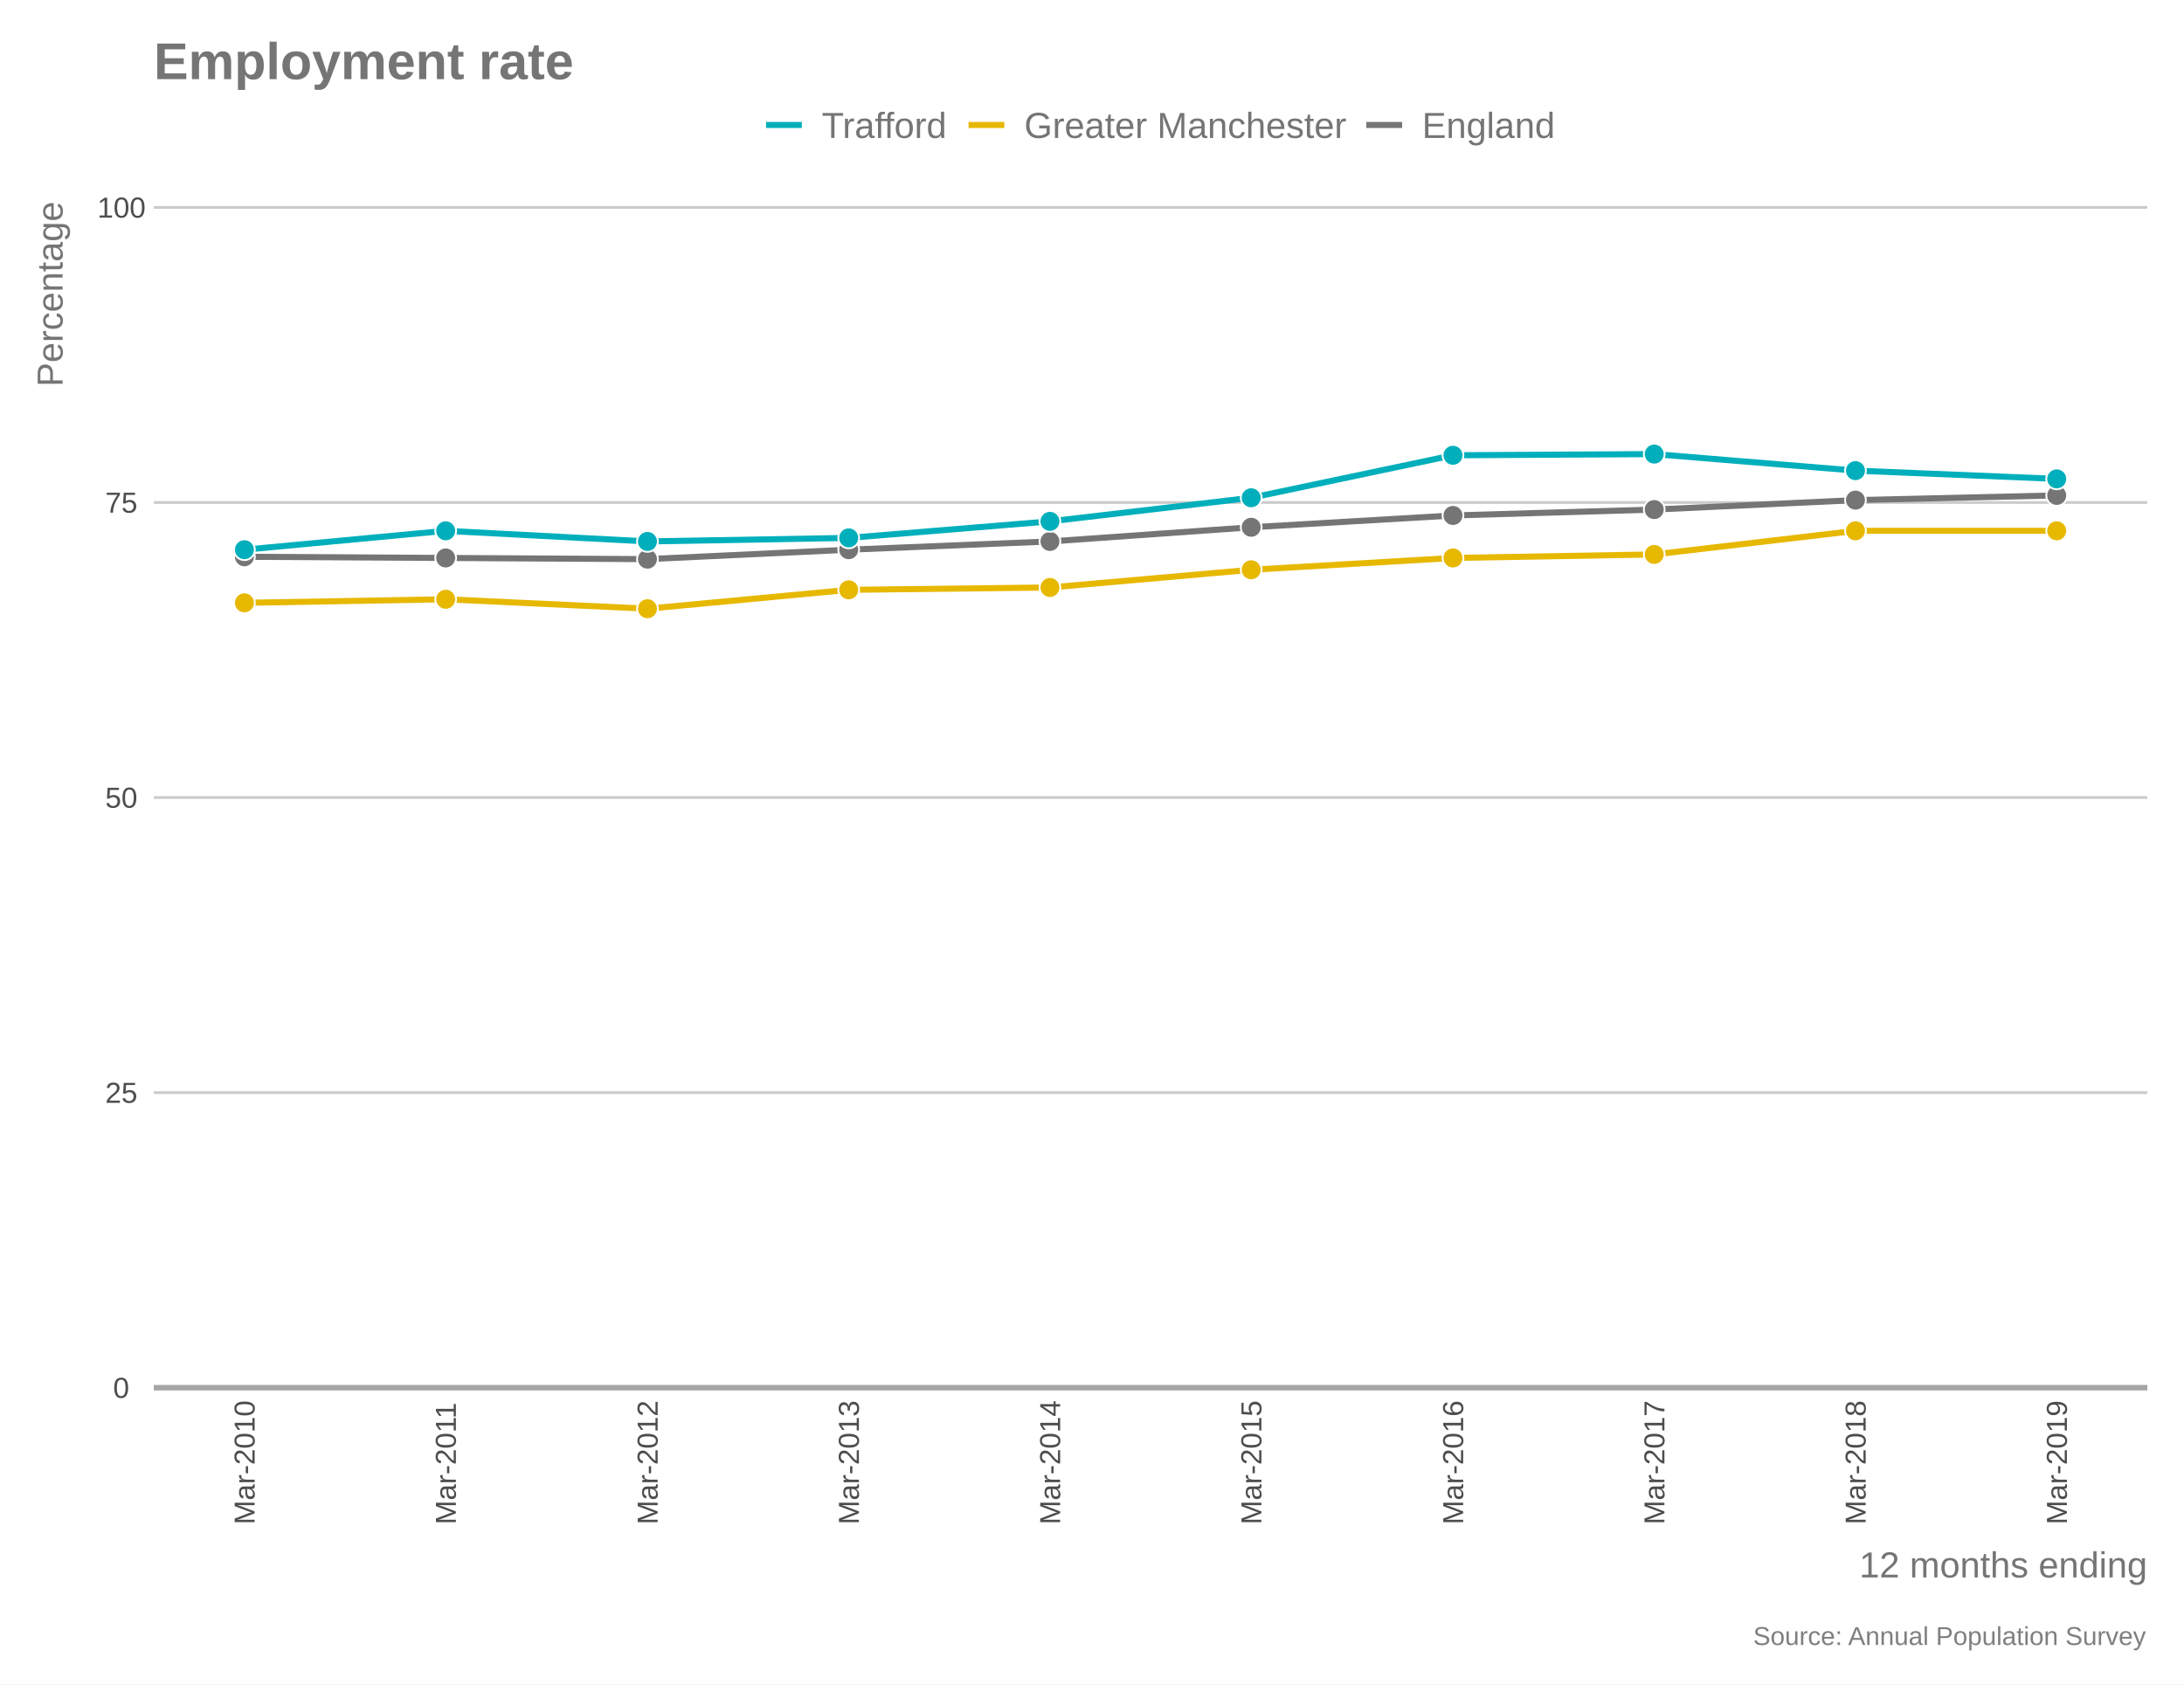
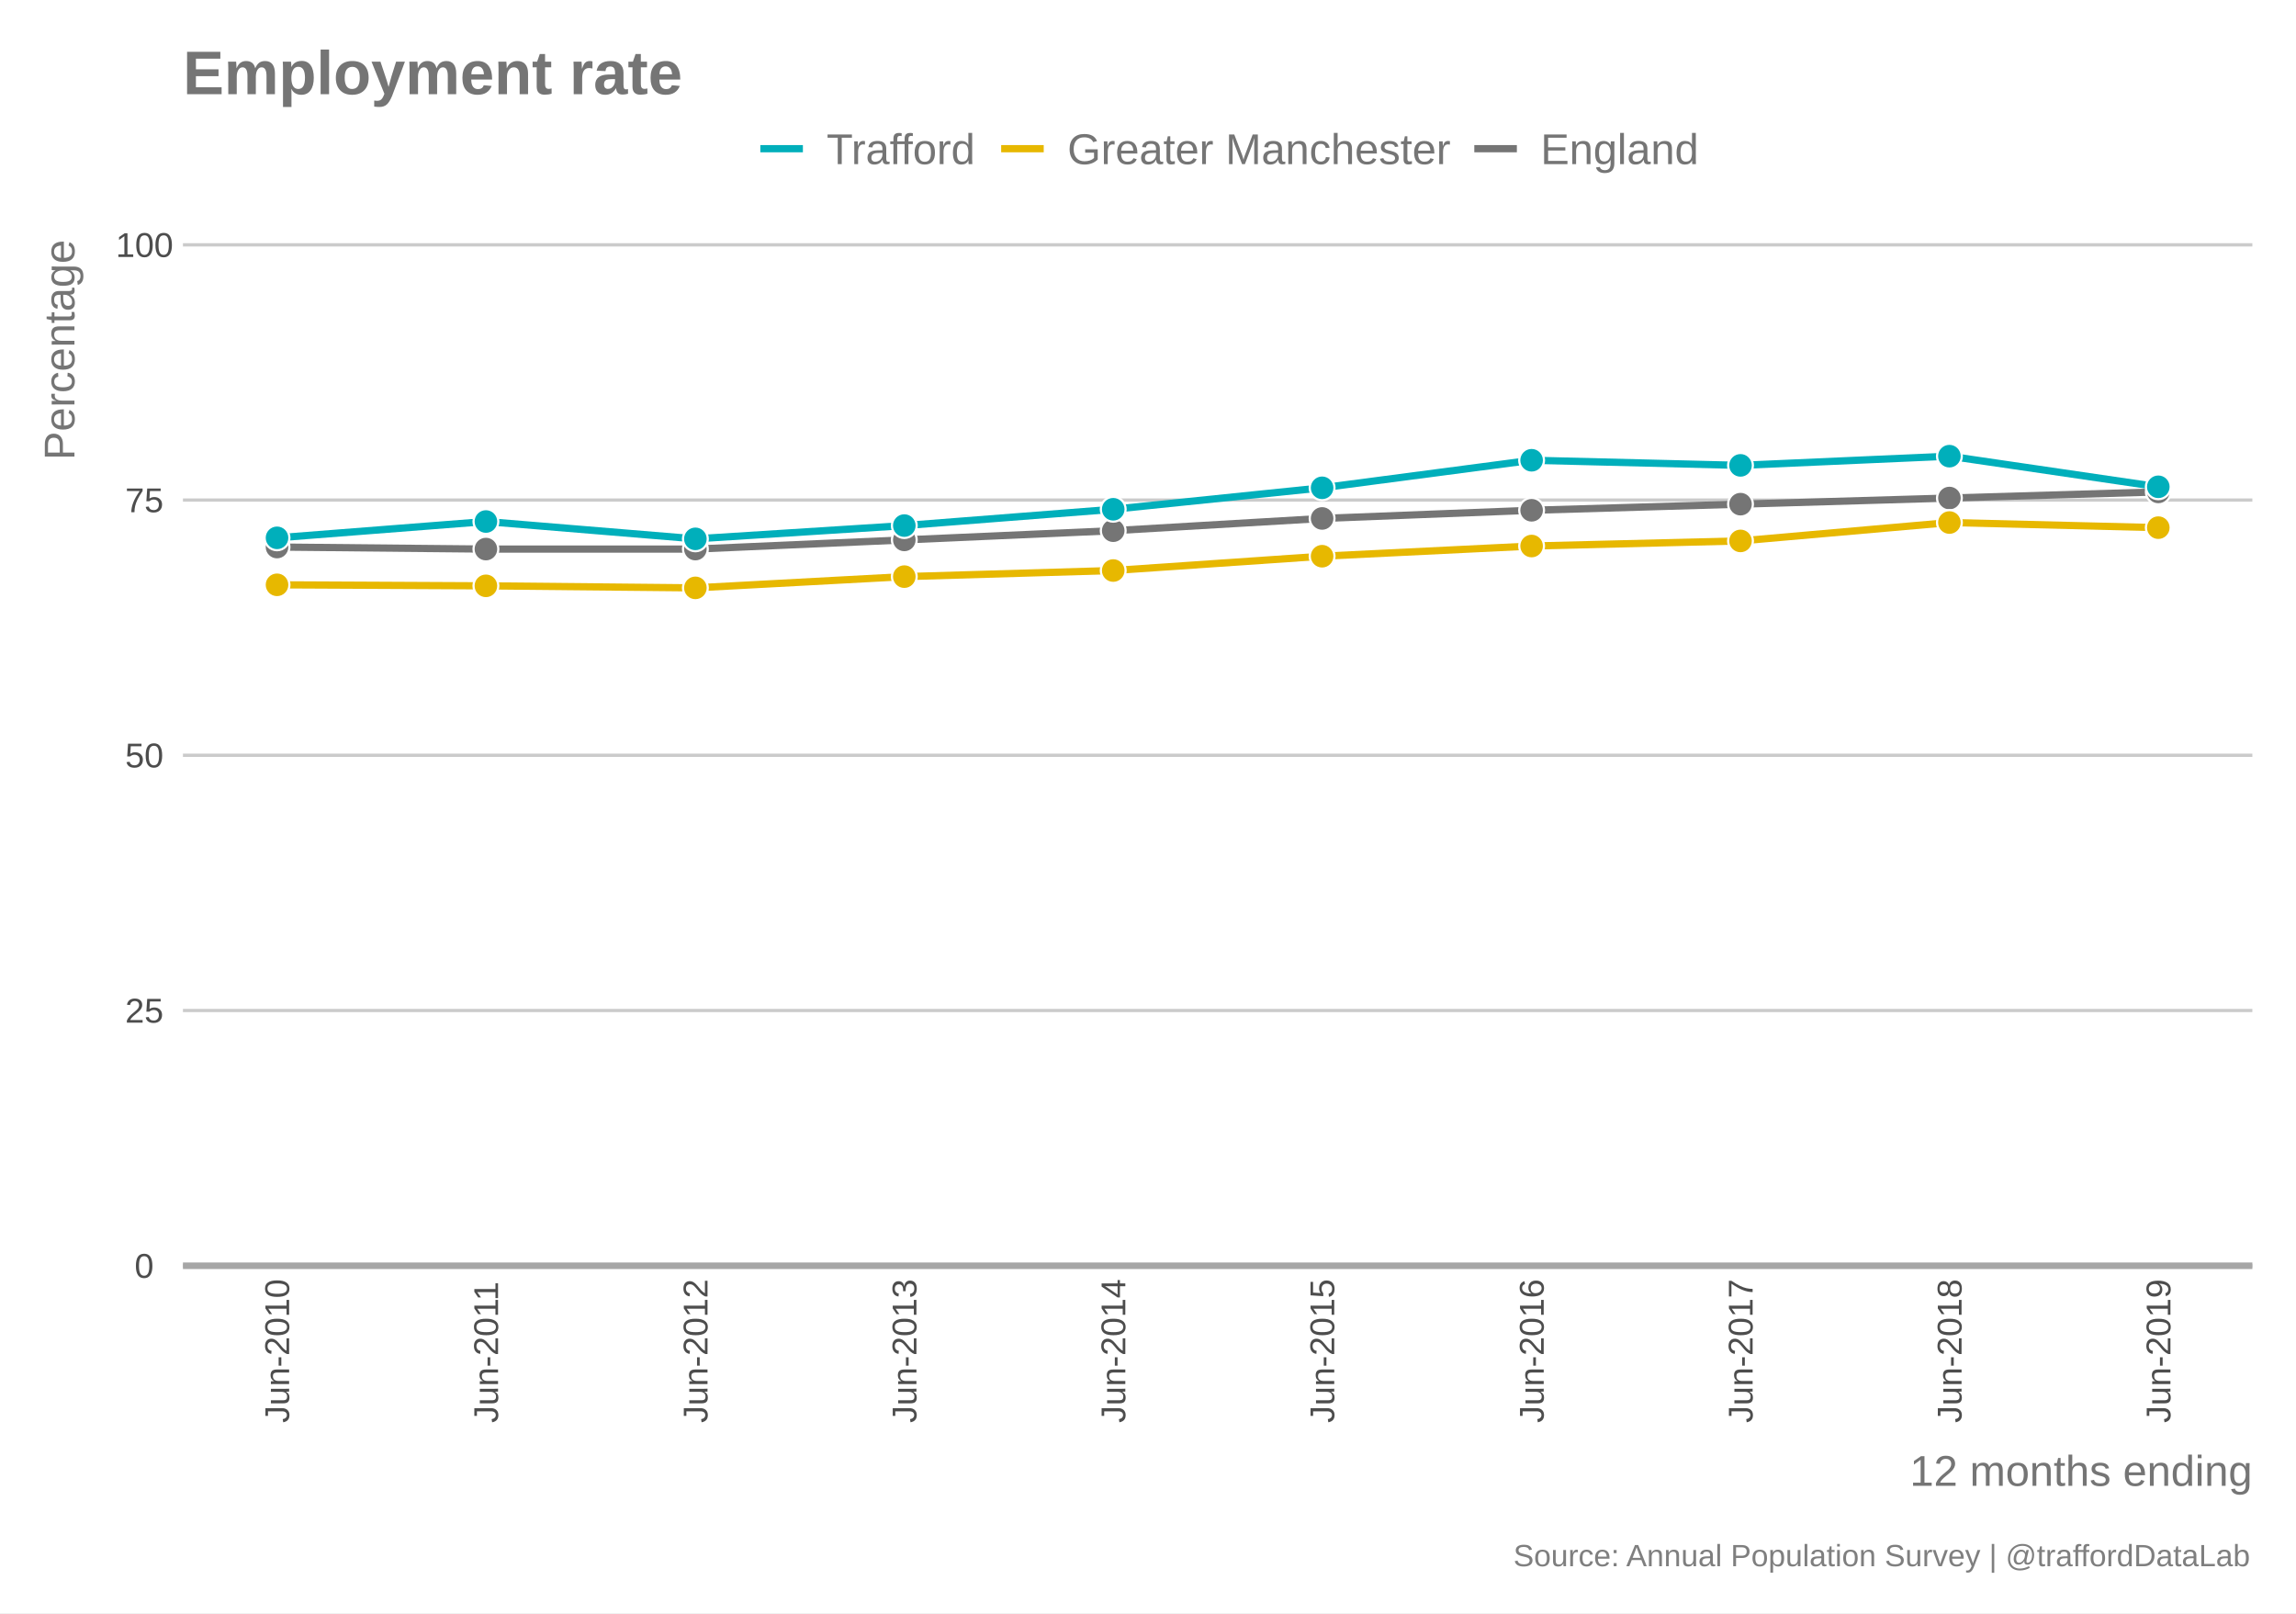
- <svg xmlns="http://www.w3.org/2000/svg" viewBox="0 0 844.00 651.00">
+ <svg xmlns="http://www.w3.org/2000/svg" viewBox="0 0 746.00 524.00">
  <defs>
    <style type="text/css">
    line, polyline, polygon, path, rect, circle {
      fill: none;
      stroke: #000000;
      stroke-linecap: round;
      stroke-linejoin: round;
      stroke-miterlimit: 10.00;
    }
  </style>
  </defs>
  <rect width="100%" height="100%" style="stroke: none; fill: #FFFFFF;" />
  <defs>
-     <clipPath id="cpNTkuNDR8ODI5LjgzfDUzOC42Mnw3Ny44Ng==">
-       <rect x="59.44" y="77.86" width="770.38" height="460.76" />
+     <clipPath id="cpNTkuNDR8NzMxLjgzfDQxMi44M3w3Ny44Ng==">
+       <rect x="59.44" y="77.86" width="672.38" height="334.97" />
    </clipPath>
  </defs>
-   <polyline points="59.44,536.32 829.83,536.32 " style="stroke-width: 1.07; stroke: #CBCBCB; stroke-linecap: butt;" clip-path="url(#cpNTkuNDR8ODI5LjgzfDUzOC42Mnw3Ny44Ng==)" />
-   <polyline points="59.44,422.28 829.83,422.28 " style="stroke-width: 1.07; stroke: #CBCBCB; stroke-linecap: butt;" clip-path="url(#cpNTkuNDR8ODI5LjgzfDUzOC42Mnw3Ny44Ng==)" />
-   <polyline points="59.44,308.24 829.83,308.24 " style="stroke-width: 1.07; stroke: #CBCBCB; stroke-linecap: butt;" clip-path="url(#cpNTkuNDR8ODI5LjgzfDUzOC42Mnw3Ny44Ng==)" />
-   <polyline points="59.44,194.21 829.83,194.21 " style="stroke-width: 1.07; stroke: #CBCBCB; stroke-linecap: butt;" clip-path="url(#cpNTkuNDR8ODI5LjgzfDUzOC42Mnw3Ny44Ng==)" />
-   <polyline points="59.44,80.17 829.83,80.17 " style="stroke-width: 1.07; stroke: #CBCBCB; stroke-linecap: butt;" clip-path="url(#cpNTkuNDR8ODI5LjgzfDUzOC42Mnw3Ny44Ng==)" />
-   <polyline points="94.46,212.45 172.23,205.15 250.21,209.26 327.98,207.89 405.75,201.50 483.52,192.38 561.50,175.96 639.27,175.50 717.04,181.89 794.81,185.08 " style="stroke-width: 2.35; stroke: #00AFBB; stroke-linecap: butt;" clip-path="url(#cpNTkuNDR8ODI5LjgzfDUzOC42Mnw3Ny44Ng==)" />
-   <polyline points="94.46,232.98 172.23,231.61 250.21,235.26 327.98,227.96 405.75,227.05 483.52,220.21 561.50,215.64 639.27,214.28 717.04,205.15 794.81,205.15 " style="stroke-width: 2.35; stroke: #E7B800; stroke-linecap: butt;" clip-path="url(#cpNTkuNDR8ODI5LjgzfDUzOC42Mnw3Ny44Ng==)" />
-   <polyline points="94.46,215.19 172.23,215.64 250.21,216.10 327.98,212.45 405.75,209.26 483.52,203.78 561.50,199.22 639.27,196.94 717.04,193.29 794.81,191.47 " style="stroke-width: 2.35; stroke: #757575; stroke-linecap: butt;" clip-path="url(#cpNTkuNDR8ODI5LjgzfDUzOC42Mnw3Ny44Ng==)" />
-   <circle cx="94.46" cy="215.19" r="3.02pt" style="stroke-width: 0.71; stroke: #FFFFFF; fill: #757575;" clip-path="url(#cpNTkuNDR8ODI5LjgzfDUzOC42Mnw3Ny44Ng==)" />
-   <circle cx="94.46" cy="232.98" r="3.02pt" style="stroke-width: 0.71; stroke: #FFFFFF; fill: #E7B800;" clip-path="url(#cpNTkuNDR8ODI5LjgzfDUzOC42Mnw3Ny44Ng==)" />
-   <circle cx="94.46" cy="212.45" r="3.02pt" style="stroke-width: 0.71; stroke: #FFFFFF; fill: #00AFBB;" clip-path="url(#cpNTkuNDR8ODI5LjgzfDUzOC42Mnw3Ny44Ng==)" />
-   <circle cx="172.23" cy="215.64" r="3.02pt" style="stroke-width: 0.71; stroke: #FFFFFF; fill: #757575;" clip-path="url(#cpNTkuNDR8ODI5LjgzfDUzOC42Mnw3Ny44Ng==)" />
-   <circle cx="172.23" cy="231.61" r="3.02pt" style="stroke-width: 0.71; stroke: #FFFFFF; fill: #E7B800;" clip-path="url(#cpNTkuNDR8ODI5LjgzfDUzOC42Mnw3Ny44Ng==)" />
-   <circle cx="172.23" cy="205.15" r="3.02pt" style="stroke-width: 0.71; stroke: #FFFFFF; fill: #00AFBB;" clip-path="url(#cpNTkuNDR8ODI5LjgzfDUzOC42Mnw3Ny44Ng==)" />
-   <circle cx="250.21" cy="216.10" r="3.02pt" style="stroke-width: 0.71; stroke: #FFFFFF; fill: #757575;" clip-path="url(#cpNTkuNDR8ODI5LjgzfDUzOC42Mnw3Ny44Ng==)" />
-   <circle cx="250.21" cy="235.26" r="3.02pt" style="stroke-width: 0.71; stroke: #FFFFFF; fill: #E7B800;" clip-path="url(#cpNTkuNDR8ODI5LjgzfDUzOC42Mnw3Ny44Ng==)" />
-   <circle cx="250.21" cy="209.26" r="3.02pt" style="stroke-width: 0.71; stroke: #FFFFFF; fill: #00AFBB;" clip-path="url(#cpNTkuNDR8ODI5LjgzfDUzOC42Mnw3Ny44Ng==)" />
-   <circle cx="327.98" cy="212.45" r="3.02pt" style="stroke-width: 0.71; stroke: #FFFFFF; fill: #757575;" clip-path="url(#cpNTkuNDR8ODI5LjgzfDUzOC42Mnw3Ny44Ng==)" />
-   <circle cx="327.98" cy="227.96" r="3.02pt" style="stroke-width: 0.71; stroke: #FFFFFF; fill: #E7B800;" clip-path="url(#cpNTkuNDR8ODI5LjgzfDUzOC42Mnw3Ny44Ng==)" />
-   <circle cx="327.98" cy="207.89" r="3.02pt" style="stroke-width: 0.71; stroke: #FFFFFF; fill: #00AFBB;" clip-path="url(#cpNTkuNDR8ODI5LjgzfDUzOC42Mnw3Ny44Ng==)" />
-   <circle cx="405.75" cy="209.26" r="3.02pt" style="stroke-width: 0.71; stroke: #FFFFFF; fill: #757575;" clip-path="url(#cpNTkuNDR8ODI5LjgzfDUzOC42Mnw3Ny44Ng==)" />
-   <circle cx="405.75" cy="227.05" r="3.02pt" style="stroke-width: 0.71; stroke: #FFFFFF; fill: #E7B800;" clip-path="url(#cpNTkuNDR8ODI5LjgzfDUzOC42Mnw3Ny44Ng==)" />
-   <circle cx="405.75" cy="201.50" r="3.02pt" style="stroke-width: 0.71; stroke: #FFFFFF; fill: #00AFBB;" clip-path="url(#cpNTkuNDR8ODI5LjgzfDUzOC42Mnw3Ny44Ng==)" />
-   <circle cx="483.52" cy="203.78" r="3.02pt" style="stroke-width: 0.71; stroke: #FFFFFF; fill: #757575;" clip-path="url(#cpNTkuNDR8ODI5LjgzfDUzOC42Mnw3Ny44Ng==)" />
-   <circle cx="483.52" cy="220.21" r="3.02pt" style="stroke-width: 0.71; stroke: #FFFFFF; fill: #E7B800;" clip-path="url(#cpNTkuNDR8ODI5LjgzfDUzOC42Mnw3Ny44Ng==)" />
-   <circle cx="483.52" cy="192.38" r="3.02pt" style="stroke-width: 0.71; stroke: #FFFFFF; fill: #00AFBB;" clip-path="url(#cpNTkuNDR8ODI5LjgzfDUzOC42Mnw3Ny44Ng==)" />
-   <circle cx="561.50" cy="199.22" r="3.02pt" style="stroke-width: 0.71; stroke: #FFFFFF; fill: #757575;" clip-path="url(#cpNTkuNDR8ODI5LjgzfDUzOC42Mnw3Ny44Ng==)" />
-   <circle cx="561.50" cy="215.64" r="3.02pt" style="stroke-width: 0.71; stroke: #FFFFFF; fill: #E7B800;" clip-path="url(#cpNTkuNDR8ODI5LjgzfDUzOC42Mnw3Ny44Ng==)" />
-   <circle cx="561.50" cy="175.96" r="3.02pt" style="stroke-width: 0.71; stroke: #FFFFFF; fill: #00AFBB;" clip-path="url(#cpNTkuNDR8ODI5LjgzfDUzOC42Mnw3Ny44Ng==)" />
-   <circle cx="639.27" cy="196.94" r="3.02pt" style="stroke-width: 0.71; stroke: #FFFFFF; fill: #757575;" clip-path="url(#cpNTkuNDR8ODI5LjgzfDUzOC42Mnw3Ny44Ng==)" />
-   <circle cx="639.27" cy="214.28" r="3.02pt" style="stroke-width: 0.71; stroke: #FFFFFF; fill: #E7B800;" clip-path="url(#cpNTkuNDR8ODI5LjgzfDUzOC42Mnw3Ny44Ng==)" />
-   <circle cx="639.27" cy="175.50" r="3.02pt" style="stroke-width: 0.71; stroke: #FFFFFF; fill: #00AFBB;" clip-path="url(#cpNTkuNDR8ODI5LjgzfDUzOC42Mnw3Ny44Ng==)" />
-   <circle cx="717.04" cy="193.29" r="3.02pt" style="stroke-width: 0.71; stroke: #FFFFFF; fill: #757575;" clip-path="url(#cpNTkuNDR8ODI5LjgzfDUzOC42Mnw3Ny44Ng==)" />
-   <circle cx="717.04" cy="205.15" r="3.02pt" style="stroke-width: 0.71; stroke: #FFFFFF; fill: #E7B800;" clip-path="url(#cpNTkuNDR8ODI5LjgzfDUzOC42Mnw3Ny44Ng==)" />
-   <circle cx="717.04" cy="181.89" r="3.02pt" style="stroke-width: 0.71; stroke: #FFFFFF; fill: #00AFBB;" clip-path="url(#cpNTkuNDR8ODI5LjgzfDUzOC42Mnw3Ny44Ng==)" />
-   <circle cx="794.81" cy="191.47" r="3.02pt" style="stroke-width: 0.71; stroke: #FFFFFF; fill: #757575;" clip-path="url(#cpNTkuNDR8ODI5LjgzfDUzOC42Mnw3Ny44Ng==)" />
-   <circle cx="794.81" cy="205.15" r="3.02pt" style="stroke-width: 0.71; stroke: #FFFFFF; fill: #E7B800;" clip-path="url(#cpNTkuNDR8ODI5LjgzfDUzOC42Mnw3Ny44Ng==)" />
-   <circle cx="794.81" cy="185.08" r="3.02pt" style="stroke-width: 0.71; stroke: #FFFFFF; fill: #00AFBB;" clip-path="url(#cpNTkuNDR8ODI5LjgzfDUzOC42Mnw3Ny44Ng==)" />
-   <line x1="59.44" y1="536.32" x2="829.83" y2="536.32" style="stroke-width: 2.13; stroke: #A6A6A6; stroke-linecap: butt;" clip-path="url(#cpNTkuNDR8ODI5LjgzfDUzOC42Mnw3Ny44Ng==)" />
+   <polyline points="59.44,411.16 731.83,411.16 " style="stroke-width: 1.07; stroke: #CBCBCB; stroke-linecap: butt;" clip-path="url(#cpNTkuNDR8NzMxLjgzfDQxMi44M3w3Ny44Ng==)" />
+   <polyline points="59.44,328.25 731.83,328.25 " style="stroke-width: 1.07; stroke: #CBCBCB; stroke-linecap: butt;" clip-path="url(#cpNTkuNDR8NzMxLjgzfDQxMi44M3w3Ny44Ng==)" />
+   <polyline points="59.44,245.35 731.83,245.35 " style="stroke-width: 1.07; stroke: #CBCBCB; stroke-linecap: butt;" clip-path="url(#cpNTkuNDR8NzMxLjgzfDQxMi44M3w3Ny44Ng==)" />
+   <polyline points="59.44,162.44 731.83,162.44 " style="stroke-width: 1.07; stroke: #CBCBCB; stroke-linecap: butt;" clip-path="url(#cpNTkuNDR8NzMxLjgzfDQxMi44M3w3Ny44Ng==)" />
+   <polyline points="59.44,79.54 731.83,79.54 " style="stroke-width: 1.07; stroke: #CBCBCB; stroke-linecap: butt;" clip-path="url(#cpNTkuNDR8NzMxLjgzfDQxMi44M3w3Ny44Ng==)" />
+   <polyline points="90.01,174.71 157.88,169.41 225.94,175.04 293.82,170.73 361.70,165.43 429.57,158.46 497.64,149.51 565.51,151.17 633.39,148.18 701.26,158.13 " style="stroke-width: 2.35; stroke: #00AFBB; stroke-linecap: butt;" clip-path="url(#cpNTkuNDR8NzMxLjgzfDQxMi44M3w3Ny44Ng==)" />
+   <polyline points="90.01,189.97 157.88,190.30 225.94,190.96 293.82,187.31 361.70,185.33 429.57,180.68 497.64,177.37 565.51,175.71 633.39,169.74 701.26,171.40 " style="stroke-width: 2.35; stroke: #E7B800; stroke-linecap: butt;" clip-path="url(#cpNTkuNDR8NzMxLjgzfDQxMi44M3w3Ny44Ng==)" />
+   <polyline points="90.01,177.70 157.88,178.36 225.94,178.36 293.82,175.38 361.70,172.39 429.57,168.41 497.64,165.76 565.51,163.77 633.39,161.78 701.26,159.79 " style="stroke-width: 2.35; stroke: #757575; stroke-linecap: butt;" clip-path="url(#cpNTkuNDR8NzMxLjgzfDQxMi44M3w3Ny44Ng==)" />
+   <circle cx="90.01" cy="177.70" r="3.02pt" style="stroke-width: 0.71; stroke: #FFFFFF; fill: #757575;" clip-path="url(#cpNTkuNDR8NzMxLjgzfDQxMi44M3w3Ny44Ng==)" />
+   <circle cx="90.01" cy="189.97" r="3.02pt" style="stroke-width: 0.71; stroke: #FFFFFF; fill: #E7B800;" clip-path="url(#cpNTkuNDR8NzMxLjgzfDQxMi44M3w3Ny44Ng==)" />
+   <circle cx="90.01" cy="174.71" r="3.02pt" style="stroke-width: 0.71; stroke: #FFFFFF; fill: #00AFBB;" clip-path="url(#cpNTkuNDR8NzMxLjgzfDQxMi44M3w3Ny44Ng==)" />
+   <circle cx="157.88" cy="178.36" r="3.02pt" style="stroke-width: 0.71; stroke: #FFFFFF; fill: #757575;" clip-path="url(#cpNTkuNDR8NzMxLjgzfDQxMi44M3w3Ny44Ng==)" />
+   <circle cx="157.88" cy="190.30" r="3.02pt" style="stroke-width: 0.71; stroke: #FFFFFF; fill: #E7B800;" clip-path="url(#cpNTkuNDR8NzMxLjgzfDQxMi44M3w3Ny44Ng==)" />
+   <circle cx="157.88" cy="169.41" r="3.02pt" style="stroke-width: 0.71; stroke: #FFFFFF; fill: #00AFBB;" clip-path="url(#cpNTkuNDR8NzMxLjgzfDQxMi44M3w3Ny44Ng==)" />
+   <circle cx="225.94" cy="178.36" r="3.02pt" style="stroke-width: 0.71; stroke: #FFFFFF; fill: #757575;" clip-path="url(#cpNTkuNDR8NzMxLjgzfDQxMi44M3w3Ny44Ng==)" />
+   <circle cx="225.94" cy="190.96" r="3.02pt" style="stroke-width: 0.71; stroke: #FFFFFF; fill: #E7B800;" clip-path="url(#cpNTkuNDR8NzMxLjgzfDQxMi44M3w3Ny44Ng==)" />
+   <circle cx="225.94" cy="175.04" r="3.02pt" style="stroke-width: 0.71; stroke: #FFFFFF; fill: #00AFBB;" clip-path="url(#cpNTkuNDR8NzMxLjgzfDQxMi44M3w3Ny44Ng==)" />
+   <circle cx="293.82" cy="175.38" r="3.02pt" style="stroke-width: 0.71; stroke: #FFFFFF; fill: #757575;" clip-path="url(#cpNTkuNDR8NzMxLjgzfDQxMi44M3w3Ny44Ng==)" />
+   <circle cx="293.82" cy="187.31" r="3.02pt" style="stroke-width: 0.71; stroke: #FFFFFF; fill: #E7B800;" clip-path="url(#cpNTkuNDR8NzMxLjgzfDQxMi44M3w3Ny44Ng==)" />
+   <circle cx="293.82" cy="170.73" r="3.02pt" style="stroke-width: 0.71; stroke: #FFFFFF; fill: #00AFBB;" clip-path="url(#cpNTkuNDR8NzMxLjgzfDQxMi44M3w3Ny44Ng==)" />
+   <circle cx="361.70" cy="172.39" r="3.02pt" style="stroke-width: 0.71; stroke: #FFFFFF; fill: #757575;" clip-path="url(#cpNTkuNDR8NzMxLjgzfDQxMi44M3w3Ny44Ng==)" />
+   <circle cx="361.70" cy="185.33" r="3.02pt" style="stroke-width: 0.71; stroke: #FFFFFF; fill: #E7B800;" clip-path="url(#cpNTkuNDR8NzMxLjgzfDQxMi44M3w3Ny44Ng==)" />
+   <circle cx="361.70" cy="165.43" r="3.02pt" style="stroke-width: 0.71; stroke: #FFFFFF; fill: #00AFBB;" clip-path="url(#cpNTkuNDR8NzMxLjgzfDQxMi44M3w3Ny44Ng==)" />
+   <circle cx="429.57" cy="168.41" r="3.02pt" style="stroke-width: 0.71; stroke: #FFFFFF; fill: #757575;" clip-path="url(#cpNTkuNDR8NzMxLjgzfDQxMi44M3w3Ny44Ng==)" />
+   <circle cx="429.57" cy="180.68" r="3.02pt" style="stroke-width: 0.71; stroke: #FFFFFF; fill: #E7B800;" clip-path="url(#cpNTkuNDR8NzMxLjgzfDQxMi44M3w3Ny44Ng==)" />
+   <circle cx="429.57" cy="158.46" r="3.02pt" style="stroke-width: 0.71; stroke: #FFFFFF; fill: #00AFBB;" clip-path="url(#cpNTkuNDR8NzMxLjgzfDQxMi44M3w3Ny44Ng==)" />
+   <circle cx="497.64" cy="165.76" r="3.02pt" style="stroke-width: 0.71; stroke: #FFFFFF; fill: #757575;" clip-path="url(#cpNTkuNDR8NzMxLjgzfDQxMi44M3w3Ny44Ng==)" />
+   <circle cx="497.64" cy="177.37" r="3.02pt" style="stroke-width: 0.71; stroke: #FFFFFF; fill: #E7B800;" clip-path="url(#cpNTkuNDR8NzMxLjgzfDQxMi44M3w3Ny44Ng==)" />
+   <circle cx="497.64" cy="149.51" r="3.02pt" style="stroke-width: 0.71; stroke: #FFFFFF; fill: #00AFBB;" clip-path="url(#cpNTkuNDR8NzMxLjgzfDQxMi44M3w3Ny44Ng==)" />
+   <circle cx="565.51" cy="163.77" r="3.02pt" style="stroke-width: 0.71; stroke: #FFFFFF; fill: #757575;" clip-path="url(#cpNTkuNDR8NzMxLjgzfDQxMi44M3w3Ny44Ng==)" />
+   <circle cx="565.51" cy="175.71" r="3.02pt" style="stroke-width: 0.71; stroke: #FFFFFF; fill: #E7B800;" clip-path="url(#cpNTkuNDR8NzMxLjgzfDQxMi44M3w3Ny44Ng==)" />
+   <circle cx="565.51" cy="151.17" r="3.02pt" style="stroke-width: 0.71; stroke: #FFFFFF; fill: #00AFBB;" clip-path="url(#cpNTkuNDR8NzMxLjgzfDQxMi44M3w3Ny44Ng==)" />
+   <circle cx="633.39" cy="161.78" r="3.02pt" style="stroke-width: 0.71; stroke: #FFFFFF; fill: #757575;" clip-path="url(#cpNTkuNDR8NzMxLjgzfDQxMi44M3w3Ny44Ng==)" />
+   <circle cx="633.39" cy="169.74" r="3.02pt" style="stroke-width: 0.71; stroke: #FFFFFF; fill: #E7B800;" clip-path="url(#cpNTkuNDR8NzMxLjgzfDQxMi44M3w3Ny44Ng==)" />
+   <circle cx="633.39" cy="148.18" r="3.02pt" style="stroke-width: 0.71; stroke: #FFFFFF; fill: #00AFBB;" clip-path="url(#cpNTkuNDR8NzMxLjgzfDQxMi44M3w3Ny44Ng==)" />
+   <circle cx="701.26" cy="159.79" r="3.02pt" style="stroke-width: 0.71; stroke: #FFFFFF; fill: #757575;" clip-path="url(#cpNTkuNDR8NzMxLjgzfDQxMi44M3w3Ny44Ng==)" />
+   <circle cx="701.26" cy="171.40" r="3.02pt" style="stroke-width: 0.71; stroke: #FFFFFF; fill: #E7B800;" clip-path="url(#cpNTkuNDR8NzMxLjgzfDQxMi44M3w3Ny44Ng==)" />
+   <circle cx="701.26" cy="158.13" r="3.02pt" style="stroke-width: 0.71; stroke: #FFFFFF; fill: #00AFBB;" clip-path="url(#cpNTkuNDR8NzMxLjgzfDQxMi44M3w3Ny44Ng==)" />
+   <line x1="59.44" y1="411.16" x2="731.83" y2="411.16" style="stroke-width: 2.13; stroke: #A6A6A6; stroke-linecap: butt;" clip-path="url(#cpNTkuNDR8NzMxLjgzfDQxMi44M3w3Ny44Ng==)" />
  <defs>
-     <clipPath id="cpMC4wMHw4NDQuMDB8NjUxLjAwfDAuMDA=">
-       <rect x="0.00" y="0.00" width="844.00" height="651.00" />
+     <clipPath id="cpMC4wMHw3NDYuMDB8NTI0LjAwfDAuMDA=">
+       <rect x="0.00" y="0.00" width="746.00" height="524.00" />
    </clipPath>
  </defs>
-   <g clip-path="url(#cpMC4wMHw4NDQuMDB8NjUxLjAwfDAuMDA=)">
-     <text x="43.72" y="540.26" style="font-size: 11.20px; fill: #4D4D4D; font-family: Arial;" textLength="6.12px" lengthAdjust="spacingAndGlyphs">0</text>
+   <g clip-path="url(#cpMC4wMHw3NDYuMDB8NTI0LjAwfDAuMDA=)">
+     <text x="43.72" y="415.09" style="font-size: 11.20px; fill: #4D4D4D; font-family: Arial;" textLength="6.12px" lengthAdjust="spacingAndGlyphs">0</text>
  </g>
-   <g clip-path="url(#cpMC4wMHw4NDQuMDB8NjUxLjAwfDAuMDA=)">
-     <text x="40.66" y="426.22" style="font-size: 11.20px; fill: #4D4D4D; font-family: Arial;" textLength="12.24px" lengthAdjust="spacingAndGlyphs">25</text>
+   <g clip-path="url(#cpMC4wMHw3NDYuMDB8NTI0LjAwfDAuMDA=)">
+     <text x="40.66" y="332.19" style="font-size: 11.20px; fill: #4D4D4D; font-family: Arial;" textLength="12.24px" lengthAdjust="spacingAndGlyphs">25</text>
  </g>
-   <g clip-path="url(#cpMC4wMHw4NDQuMDB8NjUxLjAwfDAuMDA=)">
-     <text x="40.66" y="312.18" style="font-size: 11.20px; fill: #4D4D4D; font-family: Arial;" textLength="12.24px" lengthAdjust="spacingAndGlyphs">50</text>
+   <g clip-path="url(#cpMC4wMHw3NDYuMDB8NTI0LjAwfDAuMDA=)">
+     <text x="40.66" y="249.29" style="font-size: 11.20px; fill: #4D4D4D; font-family: Arial;" textLength="12.24px" lengthAdjust="spacingAndGlyphs">50</text>
  </g>
-   <g clip-path="url(#cpMC4wMHw4NDQuMDB8NjUxLjAwfDAuMDA=)">
-     <text x="40.66" y="198.14" style="font-size: 11.20px; fill: #4D4D4D; font-family: Arial;" textLength="12.24px" lengthAdjust="spacingAndGlyphs">75</text>
+   <g clip-path="url(#cpMC4wMHw3NDYuMDB8NTI0LjAwfDAuMDA=)">
+     <text x="40.66" y="166.38" style="font-size: 11.20px; fill: #4D4D4D; font-family: Arial;" textLength="12.24px" lengthAdjust="spacingAndGlyphs">75</text>
  </g>
-   <g clip-path="url(#cpMC4wMHw4NDQuMDB8NjUxLjAwfDAuMDA=)">
-     <text x="37.60" y="84.11" style="font-size: 11.20px; fill: #4D4D4D; font-family: Arial;" textLength="18.35px" lengthAdjust="spacingAndGlyphs">100</text>
+   <g clip-path="url(#cpMC4wMHw3NDYuMDB8NTI0LjAwfDAuMDA=)">
+     <text x="37.60" y="83.48" style="font-size: 11.20px; fill: #4D4D4D; font-family: Arial;" textLength="18.35px" lengthAdjust="spacingAndGlyphs">100</text>
  </g>
-   <g clip-path="url(#cpMC4wMHw4NDQuMDB8NjUxLjAwfDAuMDA=)">
-     <text transform="translate(98.40,589.19) rotate(-90)" style="font-size: 11.20px; fill: #4D4D4D; font-family: Arial;" textLength="47.08px" lengthAdjust="spacingAndGlyphs">Mar-2010</text>
+   <g clip-path="url(#cpMC4wMHw3NDYuMDB8NTI0LjAwfDAuMDA=)">
+     <text transform="translate(93.94,462.19) rotate(-90)" style="font-size: 11.20px; fill: #4D4D4D; font-family: Arial;" textLength="45.87px" lengthAdjust="spacingAndGlyphs">Jun-2010</text>
  </g>
-   <g clip-path="url(#cpMC4wMHw4NDQuMDB8NjUxLjAwfDAuMDA=)">
-     <text transform="translate(176.17,589.19) rotate(-90)" style="font-size: 11.20px; fill: #4D4D4D; font-family: Arial;" textLength="47.08px" lengthAdjust="spacingAndGlyphs">Mar-2011</text>
+   <g clip-path="url(#cpMC4wMHw3NDYuMDB8NTI0LjAwfDAuMDA=)">
+     <text transform="translate(161.82,462.19) rotate(-90)" style="font-size: 11.20px; fill: #4D4D4D; font-family: Arial;" textLength="45.87px" lengthAdjust="spacingAndGlyphs">Jun-2011</text>
  </g>
-   <g clip-path="url(#cpMC4wMHw4NDQuMDB8NjUxLjAwfDAuMDA=)">
-     <text transform="translate(254.15,589.19) rotate(-90)" style="font-size: 11.20px; fill: #4D4D4D; font-family: Arial;" textLength="47.08px" lengthAdjust="spacingAndGlyphs">Mar-2012</text>
+   <g clip-path="url(#cpMC4wMHw3NDYuMDB8NTI0LjAwfDAuMDA=)">
+     <text transform="translate(229.88,462.19) rotate(-90)" style="font-size: 11.20px; fill: #4D4D4D; font-family: Arial;" textLength="45.87px" lengthAdjust="spacingAndGlyphs">Jun-2012</text>
  </g>
-   <g clip-path="url(#cpMC4wMHw4NDQuMDB8NjUxLjAwfDAuMDA=)">
-     <text transform="translate(331.92,589.19) rotate(-90)" style="font-size: 11.20px; fill: #4D4D4D; font-family: Arial;" textLength="47.08px" lengthAdjust="spacingAndGlyphs">Mar-2013</text>
+   <g clip-path="url(#cpMC4wMHw3NDYuMDB8NTI0LjAwfDAuMDA=)">
+     <text transform="translate(297.76,462.19) rotate(-90)" style="font-size: 11.20px; fill: #4D4D4D; font-family: Arial;" textLength="45.87px" lengthAdjust="spacingAndGlyphs">Jun-2013</text>
  </g>
-   <g clip-path="url(#cpMC4wMHw4NDQuMDB8NjUxLjAwfDAuMDA=)">
-     <text transform="translate(409.69,589.19) rotate(-90)" style="font-size: 11.20px; fill: #4D4D4D; font-family: Arial;" textLength="47.08px" lengthAdjust="spacingAndGlyphs">Mar-2014</text>
+   <g clip-path="url(#cpMC4wMHw3NDYuMDB8NTI0LjAwfDAuMDA=)">
+     <text transform="translate(365.63,462.19) rotate(-90)" style="font-size: 11.20px; fill: #4D4D4D; font-family: Arial;" textLength="45.87px" lengthAdjust="spacingAndGlyphs">Jun-2014</text>
  </g>
-   <g clip-path="url(#cpMC4wMHw4NDQuMDB8NjUxLjAwfDAuMDA=)">
-     <text transform="translate(487.46,589.19) rotate(-90)" style="font-size: 11.20px; fill: #4D4D4D; font-family: Arial;" textLength="47.08px" lengthAdjust="spacingAndGlyphs">Mar-2015</text>
+   <g clip-path="url(#cpMC4wMHw3NDYuMDB8NTI0LjAwfDAuMDA=)">
+     <text transform="translate(433.51,462.19) rotate(-90)" style="font-size: 11.20px; fill: #4D4D4D; font-family: Arial;" textLength="45.87px" lengthAdjust="spacingAndGlyphs">Jun-2015</text>
  </g>
-   <g clip-path="url(#cpMC4wMHw4NDQuMDB8NjUxLjAwfDAuMDA=)">
-     <text transform="translate(565.44,589.19) rotate(-90)" style="font-size: 11.20px; fill: #4D4D4D; font-family: Arial;" textLength="47.08px" lengthAdjust="spacingAndGlyphs">Mar-2016</text>
+   <g clip-path="url(#cpMC4wMHw3NDYuMDB8NTI0LjAwfDAuMDA=)">
+     <text transform="translate(501.57,462.19) rotate(-90)" style="font-size: 11.20px; fill: #4D4D4D; font-family: Arial;" textLength="45.87px" lengthAdjust="spacingAndGlyphs">Jun-2016</text>
  </g>
-   <g clip-path="url(#cpMC4wMHw4NDQuMDB8NjUxLjAwfDAuMDA=)">
-     <text transform="translate(643.21,589.19) rotate(-90)" style="font-size: 11.20px; fill: #4D4D4D; font-family: Arial;" textLength="47.08px" lengthAdjust="spacingAndGlyphs">Mar-2017</text>
+   <g clip-path="url(#cpMC4wMHw3NDYuMDB8NTI0LjAwfDAuMDA=)">
+     <text transform="translate(569.45,462.19) rotate(-90)" style="font-size: 11.20px; fill: #4D4D4D; font-family: Arial;" textLength="45.87px" lengthAdjust="spacingAndGlyphs">Jun-2017</text>
  </g>
-   <g clip-path="url(#cpMC4wMHw4NDQuMDB8NjUxLjAwfDAuMDA=)">
-     <text transform="translate(720.98,589.19) rotate(-90)" style="font-size: 11.20px; fill: #4D4D4D; font-family: Arial;" textLength="47.08px" lengthAdjust="spacingAndGlyphs">Mar-2018</text>
+   <g clip-path="url(#cpMC4wMHw3NDYuMDB8NTI0LjAwfDAuMDA=)">
+     <text transform="translate(637.33,462.19) rotate(-90)" style="font-size: 11.20px; fill: #4D4D4D; font-family: Arial;" textLength="45.87px" lengthAdjust="spacingAndGlyphs">Jun-2018</text>
  </g>
-   <g clip-path="url(#cpMC4wMHw4NDQuMDB8NjUxLjAwfDAuMDA=)">
-     <text transform="translate(798.75,589.19) rotate(-90)" style="font-size: 11.20px; fill: #4D4D4D; font-family: Arial;" textLength="47.08px" lengthAdjust="spacingAndGlyphs">Mar-2019</text>
+   <g clip-path="url(#cpMC4wMHw3NDYuMDB8NTI0LjAwfDAuMDA=)">
+     <text transform="translate(705.20,462.19) rotate(-90)" style="font-size: 11.20px; fill: #4D4D4D; font-family: Arial;" textLength="45.87px" lengthAdjust="spacingAndGlyphs">Jun-2019</text>
  </g>
-   <g clip-path="url(#cpMC4wMHw4NDQuMDB8NjUxLjAwfDAuMDA=)">
-     <text x="718.52" y="609.66" style="font-size: 14.00px; fill: #757575; font-family: Arial;" textLength="111.30px" lengthAdjust="spacingAndGlyphs">12 months ending</text>
+   <g clip-path="url(#cpMC4wMHw3NDYuMDB8NTI0LjAwfDAuMDA=)">
+     <text x="620.52" y="482.66" style="font-size: 14.00px; fill: #757575; font-family: Arial;" textLength="111.30px" lengthAdjust="spacingAndGlyphs">12 months ending</text>
  </g>
-   <g clip-path="url(#cpMC4wMHw4NDQuMDB8NjUxLjAwfDAuMDA=)">
+   <g clip-path="url(#cpMC4wMHw3NDYuMDB8NTI0LjAwfDAuMDA=)">
    <text transform="translate(24.19,149.47) rotate(-90)" style="font-size: 14.00px; fill: #757575; font-family: Arial;" textLength="71.61px" lengthAdjust="spacingAndGlyphs">Percentage</text>
  </g>
-   <line x1="296.04" y1="48.30" x2="309.87" y2="48.30" style="stroke-width: 2.35; stroke: #00AFBB; stroke-linecap: butt;" clip-path="url(#cpMC4wMHw4NDQuMDB8NjUxLjAwfDAuMDA=)" />
-   <line x1="374.29" y1="48.30" x2="388.12" y2="48.30" style="stroke-width: 2.35; stroke: #E7B800; stroke-linecap: butt;" clip-path="url(#cpMC4wMHw4NDQuMDB8NjUxLjAwfDAuMDA=)" />
-   <line x1="528.02" y1="48.30" x2="541.85" y2="48.30" style="stroke-width: 2.35; stroke: #757575; stroke-linecap: butt;" clip-path="url(#cpMC4wMHw4NDQuMDB8NjUxLjAwfDAuMDA=)" />
-   <g clip-path="url(#cpMC4wMHw4NDQuMDB8NjUxLjAwfDAuMDA=)">
-     <text x="317.57" y="53.31" style="font-size: 14.00px; fill: #757575; font-family: Arial;" textLength="49.01px" lengthAdjust="spacingAndGlyphs">Trafford</text>
+   <line x1="247.04" y1="48.30" x2="260.87" y2="48.30" style="stroke-width: 2.35; stroke: #00AFBB; stroke-linecap: butt;" clip-path="url(#cpMC4wMHw3NDYuMDB8NTI0LjAwfDAuMDA=)" />
+   <line x1="325.29" y1="48.30" x2="339.12" y2="48.30" style="stroke-width: 2.35; stroke: #E7B800; stroke-linecap: butt;" clip-path="url(#cpMC4wMHw3NDYuMDB8NTI0LjAwfDAuMDA=)" />
+   <line x1="479.02" y1="48.30" x2="492.85" y2="48.30" style="stroke-width: 2.35; stroke: #757575; stroke-linecap: butt;" clip-path="url(#cpMC4wMHw3NDYuMDB8NTI0LjAwfDAuMDA=)" />
+   <g clip-path="url(#cpMC4wMHw3NDYuMDB8NTI0LjAwfDAuMDA=)">
+     <text x="268.57" y="53.31" style="font-size: 14.00px; fill: #757575; font-family: Arial;" textLength="49.01px" lengthAdjust="spacingAndGlyphs">Trafford</text>
  </g>
-   <g clip-path="url(#cpMC4wMHw4NDQuMDB8NjUxLjAwfDAuMDA=)">
-     <text x="395.82" y="53.31" style="font-size: 14.00px; fill: #757575; font-family: Arial;" textLength="124.50px" lengthAdjust="spacingAndGlyphs">Greater Manchester</text>
+   <g clip-path="url(#cpMC4wMHw3NDYuMDB8NTI0LjAwfDAuMDA=)">
+     <text x="346.82" y="53.31" style="font-size: 14.00px; fill: #757575; font-family: Arial;" textLength="124.50px" lengthAdjust="spacingAndGlyphs">Greater Manchester</text>
  </g>
-   <g clip-path="url(#cpMC4wMHw4NDQuMDB8NjUxLjAwfDAuMDA=)">
-     <text x="549.55" y="53.31" style="font-size: 14.00px; fill: #757575; font-family: Arial;" textLength="51.38px" lengthAdjust="spacingAndGlyphs">England</text>
+   <g clip-path="url(#cpMC4wMHw3NDYuMDB8NTI0LjAwfDAuMDA=)">
+     <text x="500.55" y="53.31" style="font-size: 14.00px; fill: #757575; font-family: Arial;" textLength="51.38px" lengthAdjust="spacingAndGlyphs">England</text>
  </g>
-   <g clip-path="url(#cpMC4wMHw4NDQuMDB8NjUxLjAwfDAuMDA=)">
+   <g clip-path="url(#cpMC4wMHw3NDYuMDB8NTI0LjAwfDAuMDA=)">
    <text x="59.44" y="30.59" style="font-size: 20.00px; font-weight: bold; fill: #757575; font-family: Arial;" textLength="162.27px" lengthAdjust="spacingAndGlyphs">Employment rate</text>
  </g>
-   <g clip-path="url(#cpMC4wMHw4NDQuMDB8NjUxLjAwfDAuMDA=)">
-     <text x="677.51" y="635.77" style="font-size: 10.00px; fill: #7F7F7F; font-family: Arial;" textLength="152.32px" lengthAdjust="spacingAndGlyphs">Source: Annual Population Survey</text>
+   <g clip-path="url(#cpMC4wMHw3NDYuMDB8NTI0LjAwfDAuMDA=)">
+     <text x="491.71" y="508.77" style="font-size: 10.00px; fill: #7F7F7F; font-family: Arial;" textLength="240.11px" lengthAdjust="spacingAndGlyphs">Source: Annual Population Survey | @traffordDataLab</text>
  </g>
</svg>
